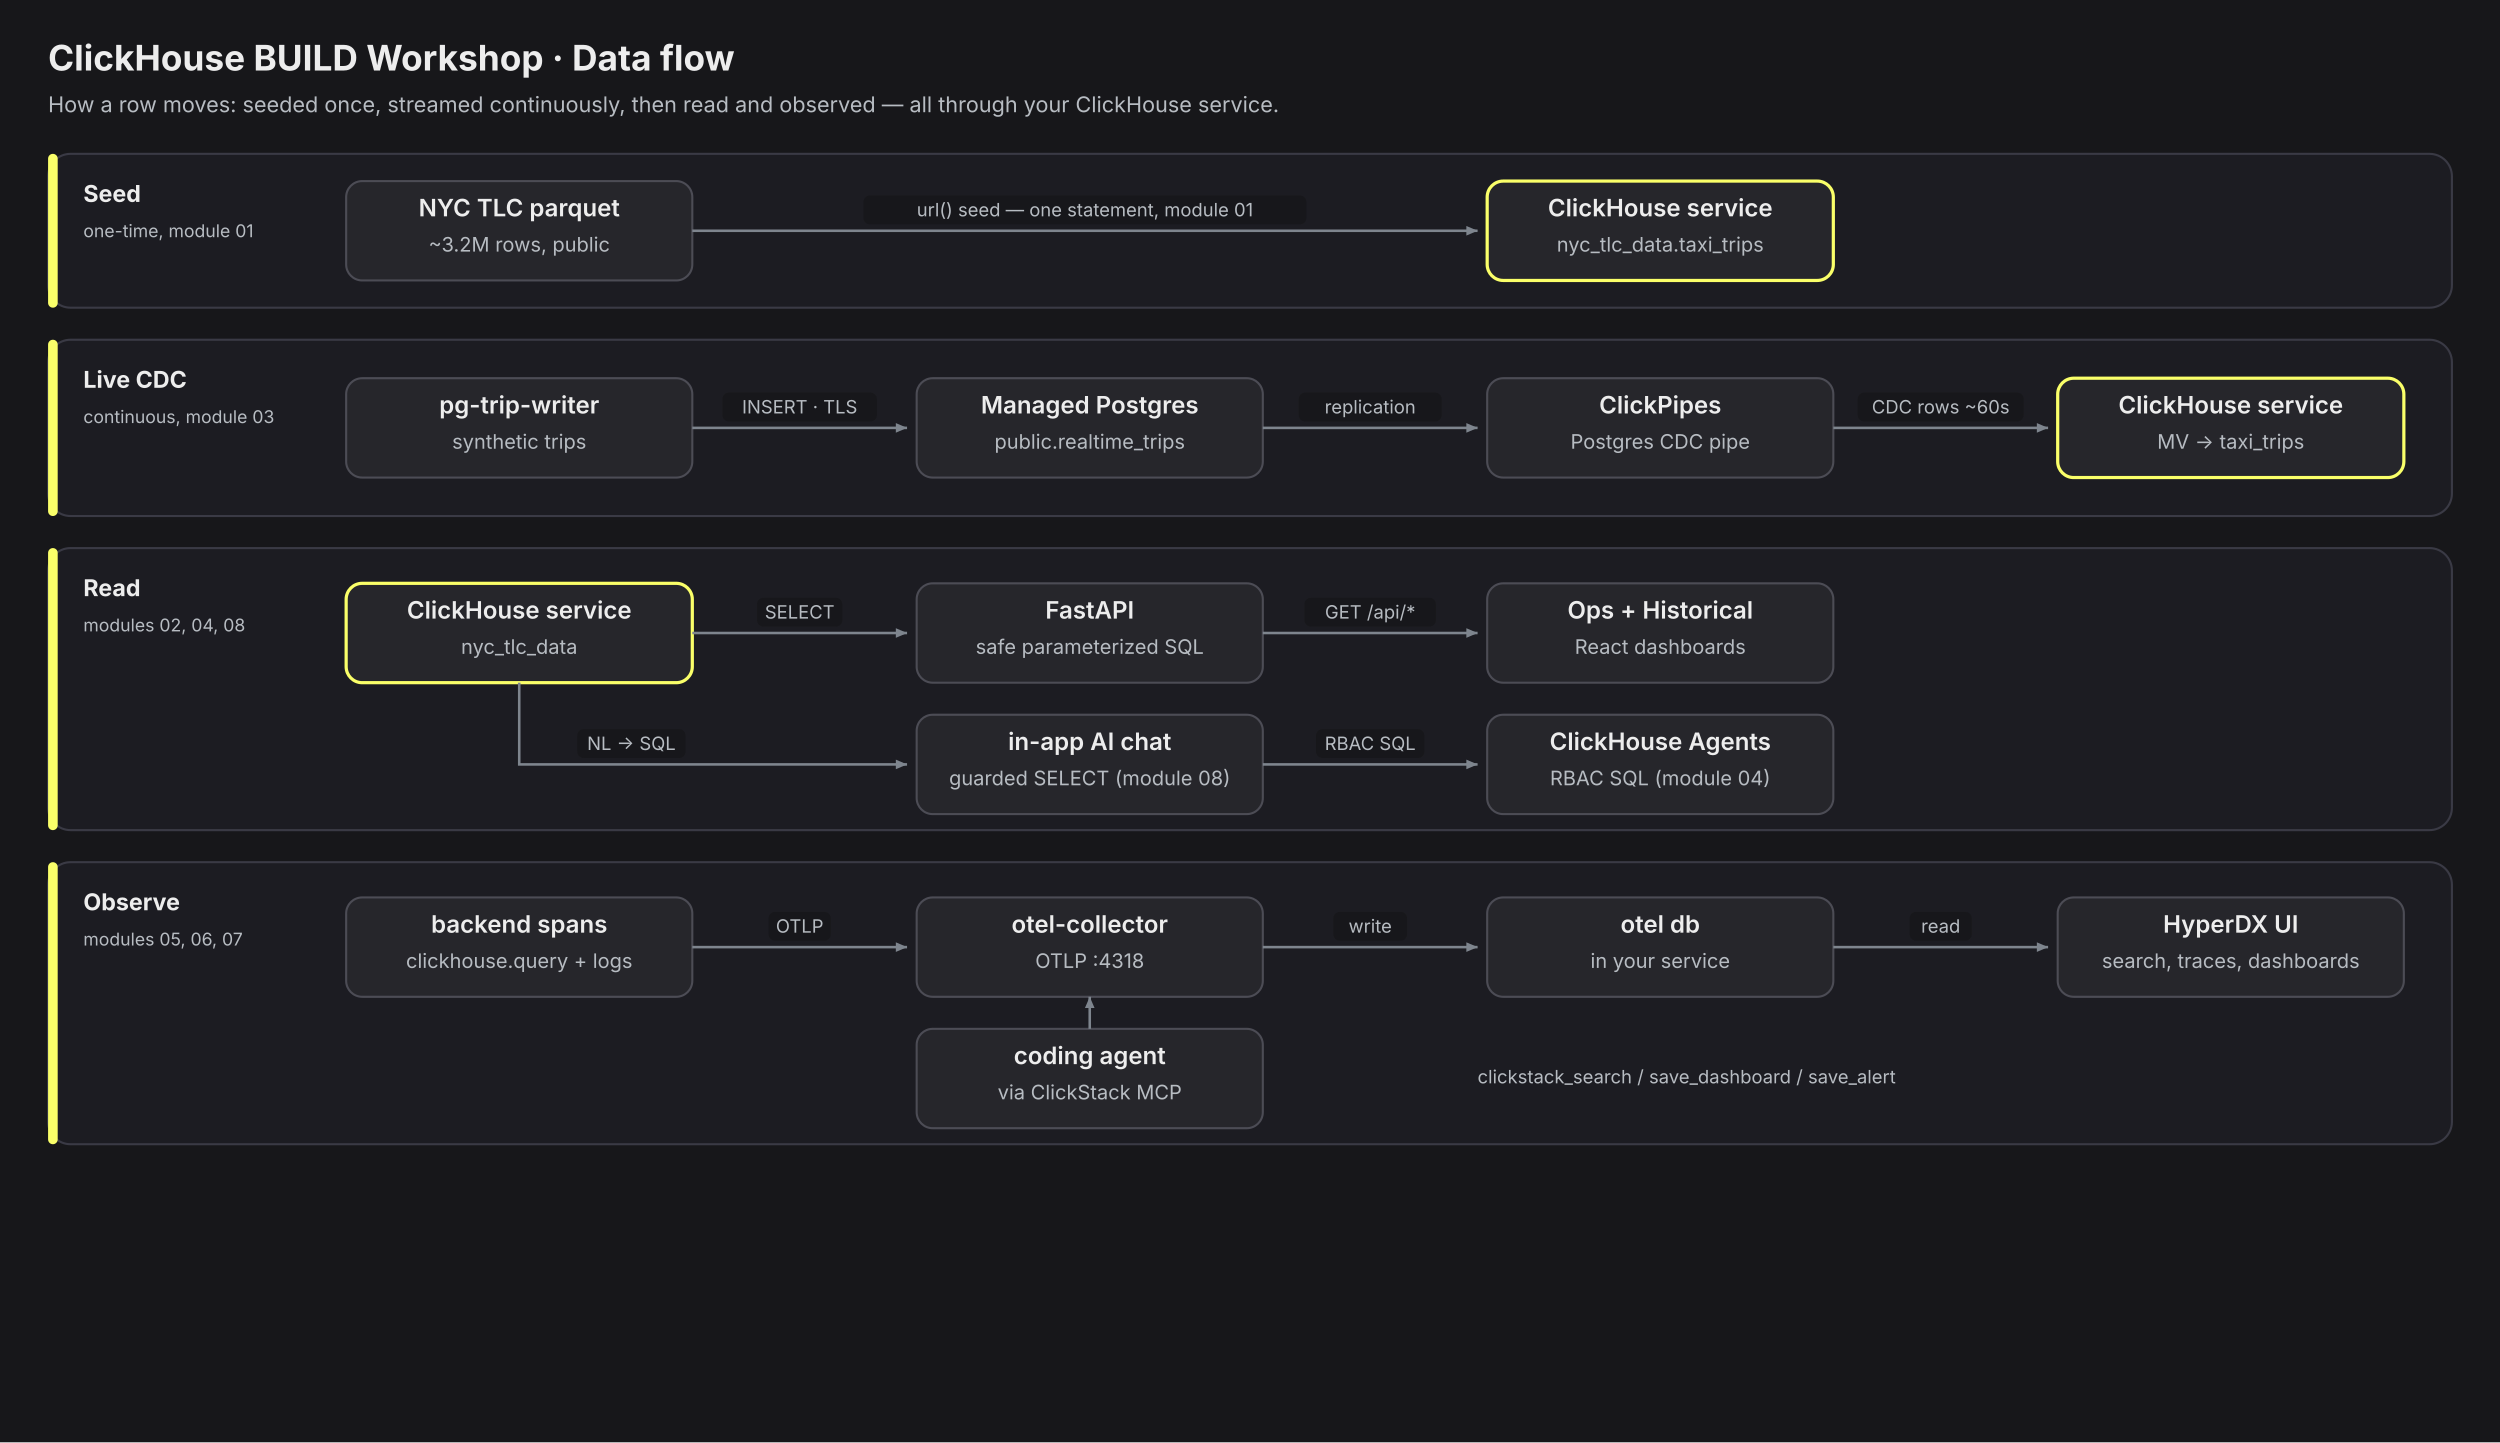
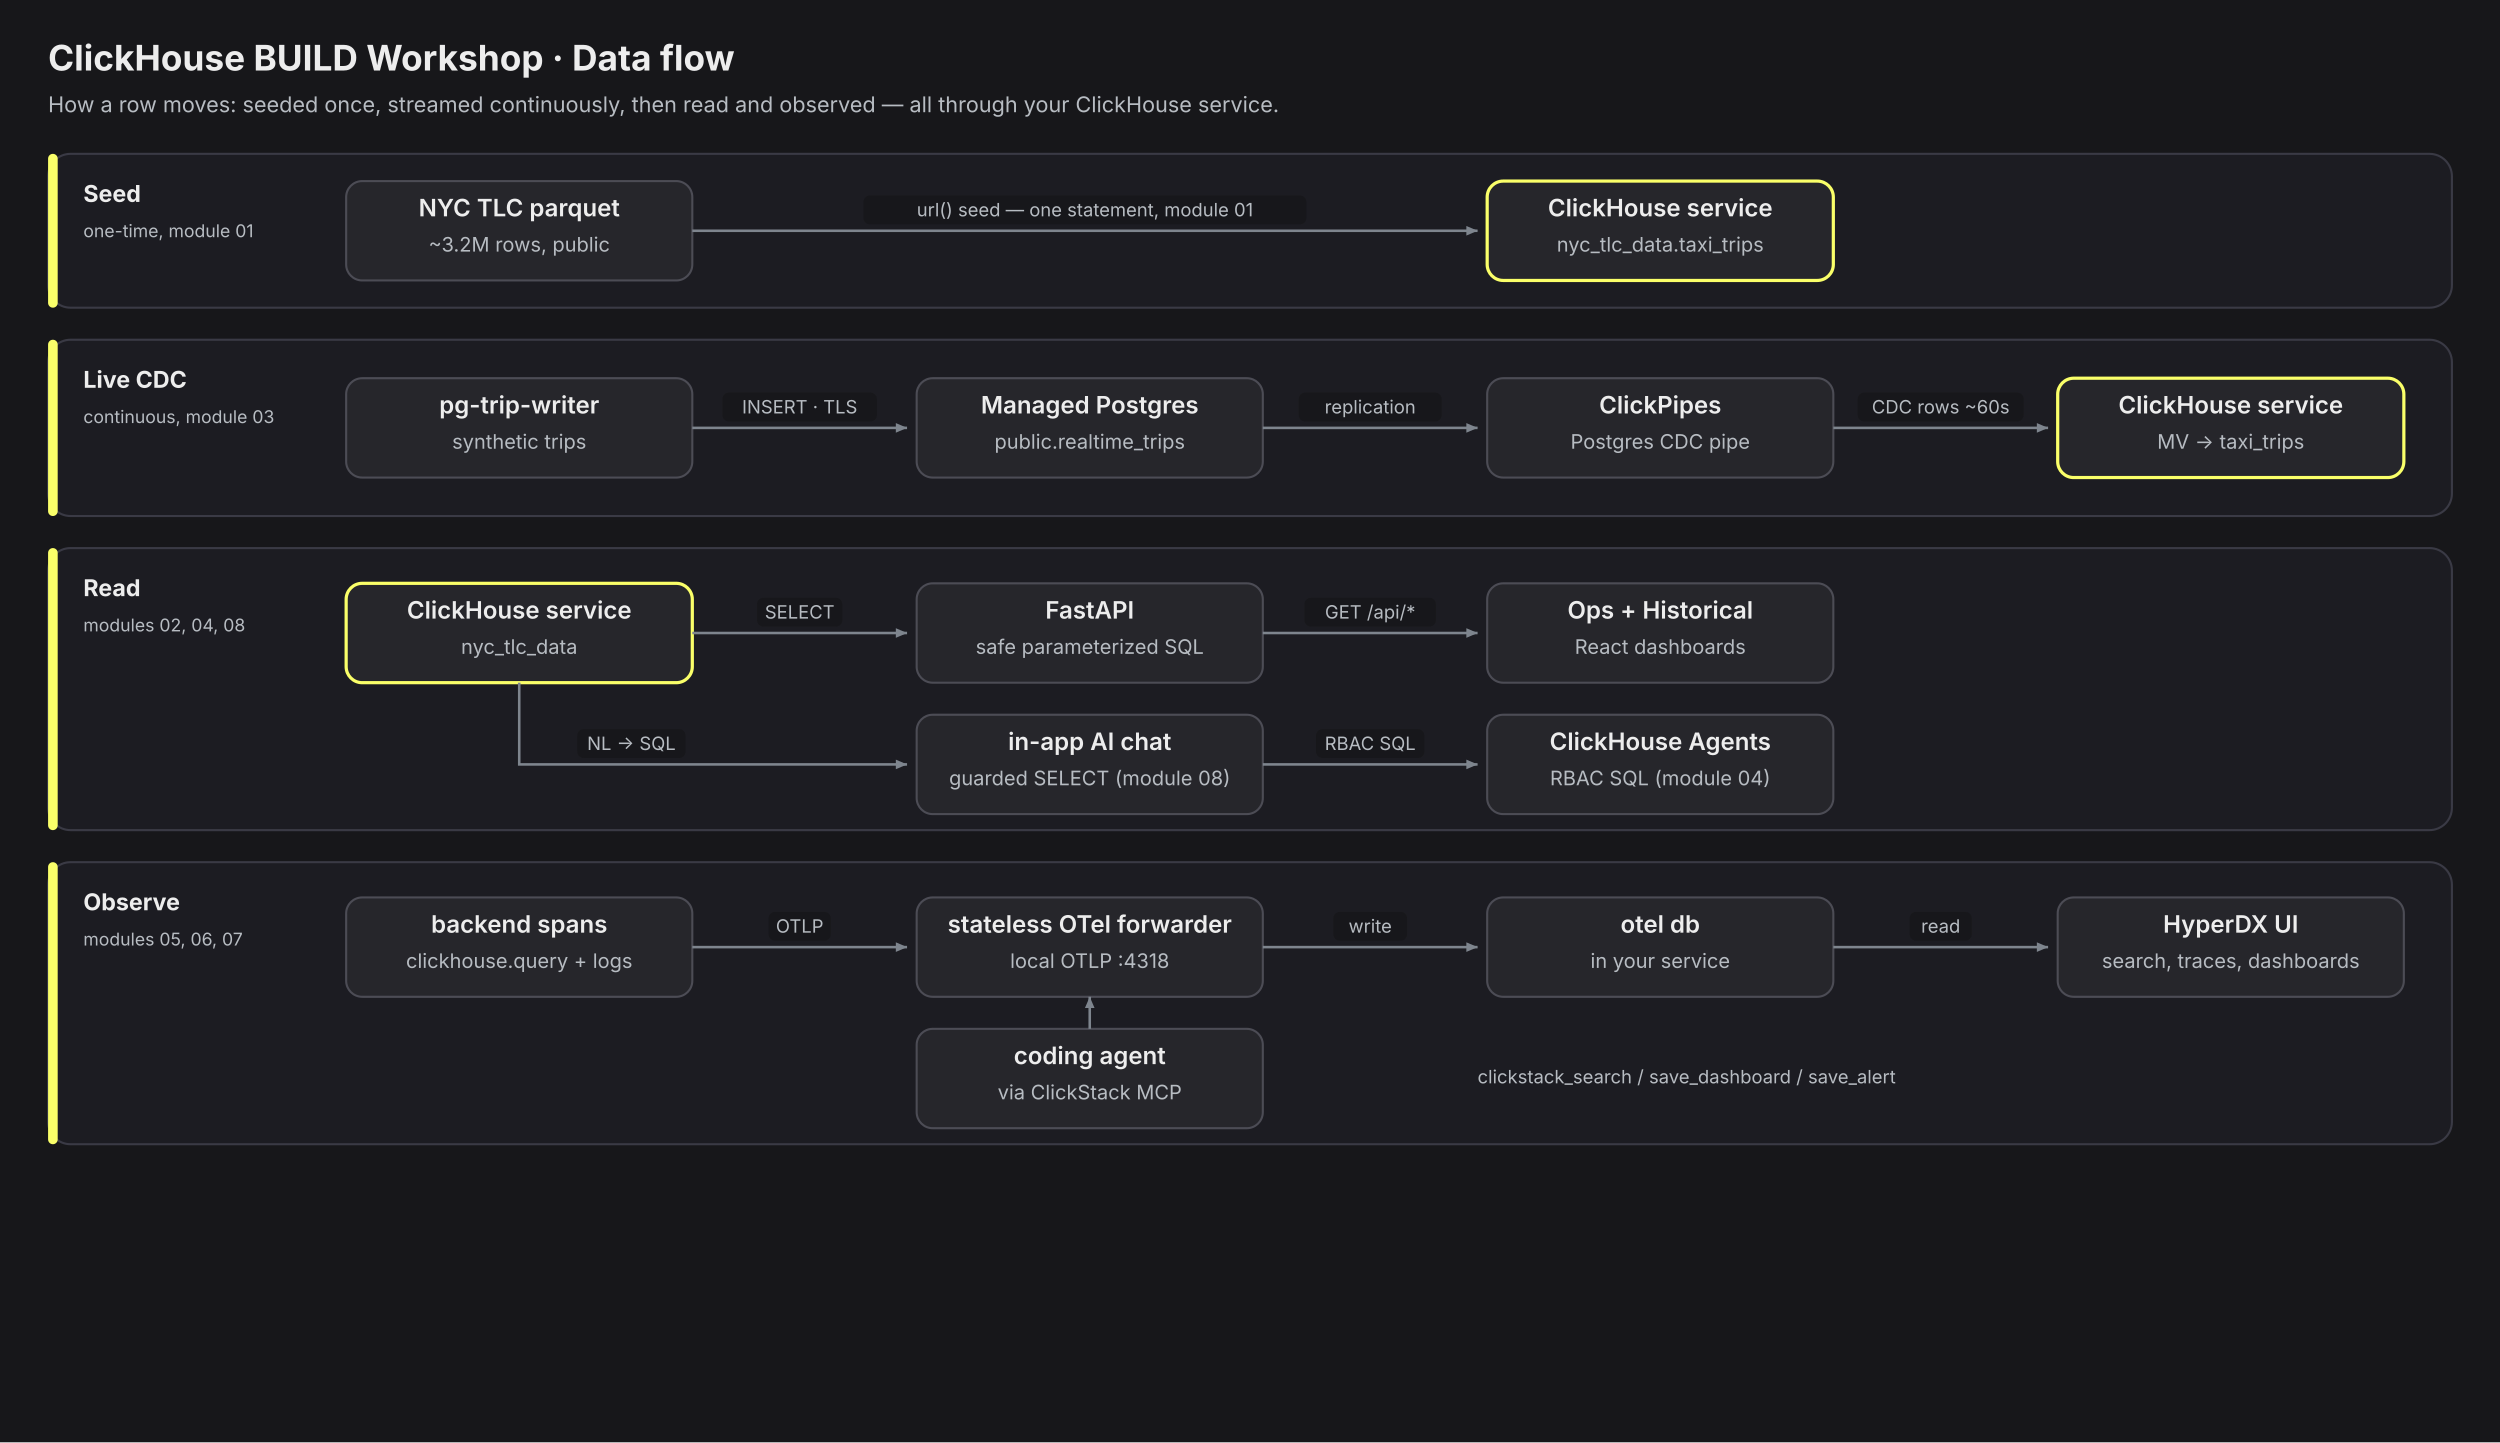
<svg xmlns="http://www.w3.org/2000/svg" width="1560" height="900" viewBox="0 0 1560 900" font-family="Inter, -apple-system, Segoe UI, Roboto, sans-serif">
  <rect x="0" y="0" width="1560" height="900" fill="#17171A" />
  <defs>
    <marker id="arrow" markerWidth="9" markerHeight="9" refX="7" refY="3" orient="auto" markerUnits="userSpaceOnUse">
      <path d="M0,0 L7,3 L0,6 Z" fill="#7E858E" />
    </marker>
  </defs>
  <text x="30" y="44" fill="#EDEDED" font-size="22" font-weight="700">ClickHouse BUILD Workshop · Data flow</text>
  <text x="30" y="70" fill="#B7BCC2" font-size="13.5">How a row moves: seeded once, streamed continuously, then read and observed — all through your ClickHouse service.</text>
  <rect x="30" y="96" width="1500" height="96" rx="14" fill="#1C1C22" stroke="#3A3A45" stroke-width="1.3" />
  <rect x="30" y="96" width="6" height="96" rx="3" fill="#FAFF69" />
  <text x="52" y="126" fill="#EDEDED" font-size="14.5" font-weight="700">Seed</text>
  <text x="52" y="148" fill="#B7BCC2" font-size="11">one-time, module 01</text>
  <rect x="216" y="113" width="216" height="62" rx="10" fill="#26262B" stroke="#4C4C55" stroke-width="1.3" />
  <text x="324.0" y="135" fill="#EDEDED" font-size="15" font-weight="600" text-anchor="middle">NYC TLC parquet</text>
  <text x="324.0" y="157" fill="#B7BCC2" font-size="12.5" text-anchor="middle">~3.2M rows, public</text>
  <rect x="928" y="113" width="216" height="62" rx="10" fill="#26262B" stroke="#FAFF69" stroke-width="2" />
  <text x="1036.0" y="135" fill="#EDEDED" font-size="15" font-weight="600" text-anchor="middle">ClickHouse service</text>
  <text x="1036.0" y="157" fill="#B7BCC2" font-size="12.5" text-anchor="middle">nyc_tlc_data.taxi_trips</text>
  <path d="M432,144 L922,144" fill="none" stroke="#7E858E" stroke-width="1.6" marker-end="url(#arrow)" />
  <rect x="538.8" y="122.0" width="276.4" height="18" rx="4" fill="#17171A" opacity="0.92" />
  <text x="677.0" y="135.0" fill="#B7BCC2" font-size="11.5" text-anchor="middle">url() seed — one statement, module 01</text>
  <rect x="30" y="212" width="1500" height="110" rx="14" fill="#1C1C22" stroke="#3A3A45" stroke-width="1.3" />
  <rect x="30" y="212" width="6" height="110" rx="3" fill="#FAFF69" />
  <text x="52" y="242" fill="#EDEDED" font-size="14.5" font-weight="700">Live CDC</text>
  <text x="52" y="264" fill="#B7BCC2" font-size="11">continuous, module 03</text>
  <rect x="216" y="236" width="216" height="62" rx="10" fill="#26262B" stroke="#4C4C55" stroke-width="1.3" />
  <text x="324.0" y="258" fill="#EDEDED" font-size="15" font-weight="600" text-anchor="middle">pg-trip-writer</text>
  <text x="324.0" y="280" fill="#B7BCC2" font-size="12.5" text-anchor="middle">synthetic trips</text>
  <rect x="572" y="236" width="216" height="62" rx="10" fill="#26262B" stroke="#4C4C55" stroke-width="1.3" />
  <text x="680.0" y="258" fill="#EDEDED" font-size="15" font-weight="600" text-anchor="middle">Managed Postgres</text>
  <text x="680.0" y="280" fill="#B7BCC2" font-size="12.5" text-anchor="middle">public.realtime_trips</text>
  <rect x="928" y="236" width="216" height="62" rx="10" fill="#26262B" stroke="#4C4C55" stroke-width="1.3" />
  <text x="1036.0" y="258" fill="#EDEDED" font-size="15" font-weight="600" text-anchor="middle">ClickPipes</text>
  <text x="1036.0" y="280" fill="#B7BCC2" font-size="12.5" text-anchor="middle">Postgres CDC pipe</text>
  <rect x="1284" y="236" width="216" height="62" rx="10" fill="#26262B" stroke="#FAFF69" stroke-width="2" />
  <text x="1392.0" y="258" fill="#EDEDED" font-size="15" font-weight="600" text-anchor="middle">ClickHouse service</text>
  <text x="1392.0" y="280" fill="#B7BCC2" font-size="12.5" text-anchor="middle">MV → taxi_trips</text>
  <path d="M432,267 L566,267" fill="none" stroke="#7E858E" stroke-width="1.6" marker-end="url(#arrow)" />
  <rect x="450.8" y="245.0" width="96.4" height="18" rx="4" fill="#17171A" opacity="0.92" />
  <text x="499.0" y="258.0" fill="#B7BCC2" font-size="11.5" text-anchor="middle">INSERT · TLS</text>
  <path d="M788,267 L922,267" fill="none" stroke="#7E858E" stroke-width="1.6" marker-end="url(#arrow)" />
  <rect x="810.4" y="245.0" width="89.2" height="18" rx="4" fill="#17171A" opacity="0.92" />
  <text x="855.0" y="258.0" fill="#B7BCC2" font-size="11.5" text-anchor="middle">replication</text>
  <path d="M1144,267 L1278,267" fill="none" stroke="#7E858E" stroke-width="1.6" marker-end="url(#arrow)" />
  <rect x="1159.2" y="245.0" width="103.6" height="18" rx="4" fill="#17171A" opacity="0.92" />
  <text x="1211.0" y="258.0" fill="#B7BCC2" font-size="11.5" text-anchor="middle">CDC rows ~60s</text>
  <rect x="30" y="342" width="1500" height="176" rx="14" fill="#1C1C22" stroke="#3A3A45" stroke-width="1.3" />
  <rect x="30" y="342" width="6" height="176" rx="3" fill="#FAFF69" />
  <text x="52" y="372" fill="#EDEDED" font-size="14.5" font-weight="700">Read</text>
  <text x="52" y="394" fill="#B7BCC2" font-size="11">modules 02, 04, 08</text>
  <rect x="216" y="364" width="216" height="62" rx="10" fill="#26262B" stroke="#FAFF69" stroke-width="2" />
  <text x="324.0" y="386" fill="#EDEDED" font-size="15" font-weight="600" text-anchor="middle">ClickHouse service</text>
  <text x="324.0" y="408" fill="#B7BCC2" font-size="12.5" text-anchor="middle">nyc_tlc_data</text>
  <rect x="572" y="364" width="216" height="62" rx="10" fill="#26262B" stroke="#4C4C55" stroke-width="1.3" />
  <text x="680.0" y="386" fill="#EDEDED" font-size="15" font-weight="600" text-anchor="middle">FastAPI</text>
  <text x="680.0" y="408" fill="#B7BCC2" font-size="12.5" text-anchor="middle">safe parameterized SQL</text>
  <rect x="928" y="364" width="216" height="62" rx="10" fill="#26262B" stroke="#4C4C55" stroke-width="1.3" />
  <text x="1036.0" y="386" fill="#EDEDED" font-size="15" font-weight="600" text-anchor="middle">Ops + Historical</text>
  <text x="1036.0" y="408" fill="#B7BCC2" font-size="12.5" text-anchor="middle">React dashboards</text>
  <path d="M432,395 L566,395" fill="none" stroke="#7E858E" stroke-width="1.6" marker-end="url(#arrow)" />
  <rect x="472.4" y="373.0" width="53.2" height="18" rx="4" fill="#17171A" opacity="0.92" />
  <text x="499.0" y="386.0" fill="#B7BCC2" font-size="11.5" text-anchor="middle">SELECT</text>
  <path d="M788,395 L922,395" fill="none" stroke="#7E858E" stroke-width="1.6" marker-end="url(#arrow)" />
  <rect x="814.0" y="373.0" width="82.0" height="18" rx="4" fill="#17171A" opacity="0.92" />
  <text x="855.0" y="386.0" fill="#B7BCC2" font-size="11.5" text-anchor="middle">GET /api/*</text>
  <rect x="572" y="446" width="216" height="62" rx="10" fill="#26262B" stroke="#4C4C55" stroke-width="1.3" />
  <text x="680.0" y="468" fill="#EDEDED" font-size="15" font-weight="600" text-anchor="middle">in-app AI chat</text>
  <text x="680.0" y="490" fill="#B7BCC2" font-size="12.5" text-anchor="middle">guarded SELECT (module 08)</text>
  <rect x="928" y="446" width="216" height="62" rx="10" fill="#26262B" stroke="#4C4C55" stroke-width="1.3" />
  <text x="1036.0" y="468" fill="#EDEDED" font-size="15" font-weight="600" text-anchor="middle">ClickHouse Agents</text>
  <text x="1036.0" y="490" fill="#B7BCC2" font-size="12.5" text-anchor="middle">RBAC SQL (module 04)</text>
  <path d="M324.0,426 L324.0,477 L566,477" fill="none" stroke="#7E858E" stroke-width="1.6" marker-end="url(#arrow)" />
  <rect x="360.2" y="455" width="67.6" height="18" rx="4" fill="#17171A" opacity="0.92" />
  <text x="394.0" y="468" fill="#B7BCC2" font-size="11.5" text-anchor="middle">NL → SQL</text>
  <path d="M788,477 L922,477" fill="none" stroke="#7E858E" stroke-width="1.6" marker-end="url(#arrow)" />
  <rect x="821.2" y="455.0" width="67.6" height="18" rx="4" fill="#17171A" opacity="0.92" />
  <text x="855.0" y="468.0" fill="#B7BCC2" font-size="11.5" text-anchor="middle">RBAC SQL</text>
  <rect x="30" y="538" width="1500" height="176" rx="14" fill="#1C1C22" stroke="#3A3A45" stroke-width="1.3" />
  <rect x="30" y="538" width="6" height="176" rx="3" fill="#FAFF69" />
  <text x="52" y="568" fill="#EDEDED" font-size="14.5" font-weight="700">Observe</text>
  <text x="52" y="590" fill="#B7BCC2" font-size="11">modules 05, 06, 07</text>
  <rect x="216" y="560" width="216" height="62" rx="10" fill="#26262B" stroke="#4C4C55" stroke-width="1.3" />
  <text x="324.0" y="582" fill="#EDEDED" font-size="15" font-weight="600" text-anchor="middle">backend spans</text>
  <text x="324.0" y="604" fill="#B7BCC2" font-size="12.5" text-anchor="middle">clickhouse.query + logs</text>
  <rect x="572" y="560" width="216" height="62" rx="10" fill="#26262B" stroke="#4C4C55" stroke-width="1.3" />
-   <text x="680.0" y="582" fill="#EDEDED" font-size="15" font-weight="600" text-anchor="middle">otel-collector</text>
-   <text x="680.0" y="604" fill="#B7BCC2" font-size="12.5" text-anchor="middle">OTLP :4318</text>
+   <text x="680.0" y="582" fill="#EDEDED" font-size="15" font-weight="600" text-anchor="middle">stateless OTel forwarder</text>
+   <text x="680.0" y="604" fill="#B7BCC2" font-size="12.5" text-anchor="middle">local OTLP :4318</text>
  <rect x="928" y="560" width="216" height="62" rx="10" fill="#26262B" stroke="#4C4C55" stroke-width="1.3" />
  <text x="1036.0" y="582" fill="#EDEDED" font-size="15" font-weight="600" text-anchor="middle">otel db</text>
  <text x="1036.0" y="604" fill="#B7BCC2" font-size="12.5" text-anchor="middle">in your service</text>
  <rect x="1284" y="560" width="216" height="62" rx="10" fill="#26262B" stroke="#4C4C55" stroke-width="1.3" />
  <text x="1392.0" y="582" fill="#EDEDED" font-size="15" font-weight="600" text-anchor="middle">HyperDX UI</text>
  <text x="1392.0" y="604" fill="#B7BCC2" font-size="12.5" text-anchor="middle">search, traces, dashboards</text>
  <path d="M432,591 L566,591" fill="none" stroke="#7E858E" stroke-width="1.6" marker-end="url(#arrow)" />
  <rect x="479.6" y="569.0" width="38.8" height="18" rx="4" fill="#17171A" opacity="0.92" />
  <text x="499.0" y="582.0" fill="#B7BCC2" font-size="11.5" text-anchor="middle">OTLP</text>
  <path d="M788,591 L922,591" fill="none" stroke="#7E858E" stroke-width="1.6" marker-end="url(#arrow)" />
  <rect x="832.0" y="569.0" width="46.0" height="18" rx="4" fill="#17171A" opacity="0.92" />
  <text x="855.0" y="582.0" fill="#B7BCC2" font-size="11.5" text-anchor="middle">write</text>
  <path d="M1144,591 L1278,591" fill="none" stroke="#7E858E" stroke-width="1.6" marker-end="url(#arrow)" />
  <rect x="1191.6" y="569.0" width="38.8" height="18" rx="4" fill="#17171A" opacity="0.92" />
  <text x="1211.0" y="582.0" fill="#B7BCC2" font-size="11.5" text-anchor="middle">read</text>
  <rect x="572" y="642" width="216" height="62" rx="10" fill="#26262B" stroke="#4C4C55" stroke-width="1.3" />
  <text x="680.0" y="664" fill="#EDEDED" font-size="15" font-weight="600" text-anchor="middle">coding agent</text>
  <text x="680.0" y="686" fill="#B7BCC2" font-size="12.5" text-anchor="middle">via ClickStack MCP</text>
  <path d="M680.0,642 L680.0,622" fill="none" stroke="#7E858E" stroke-width="1.6" marker-end="url(#arrow)" />
  <text x="922" y="676" fill="#B7BCC2" font-size="11.5">clickstack_search / save_dashboard / save_alert</text>
</svg>
